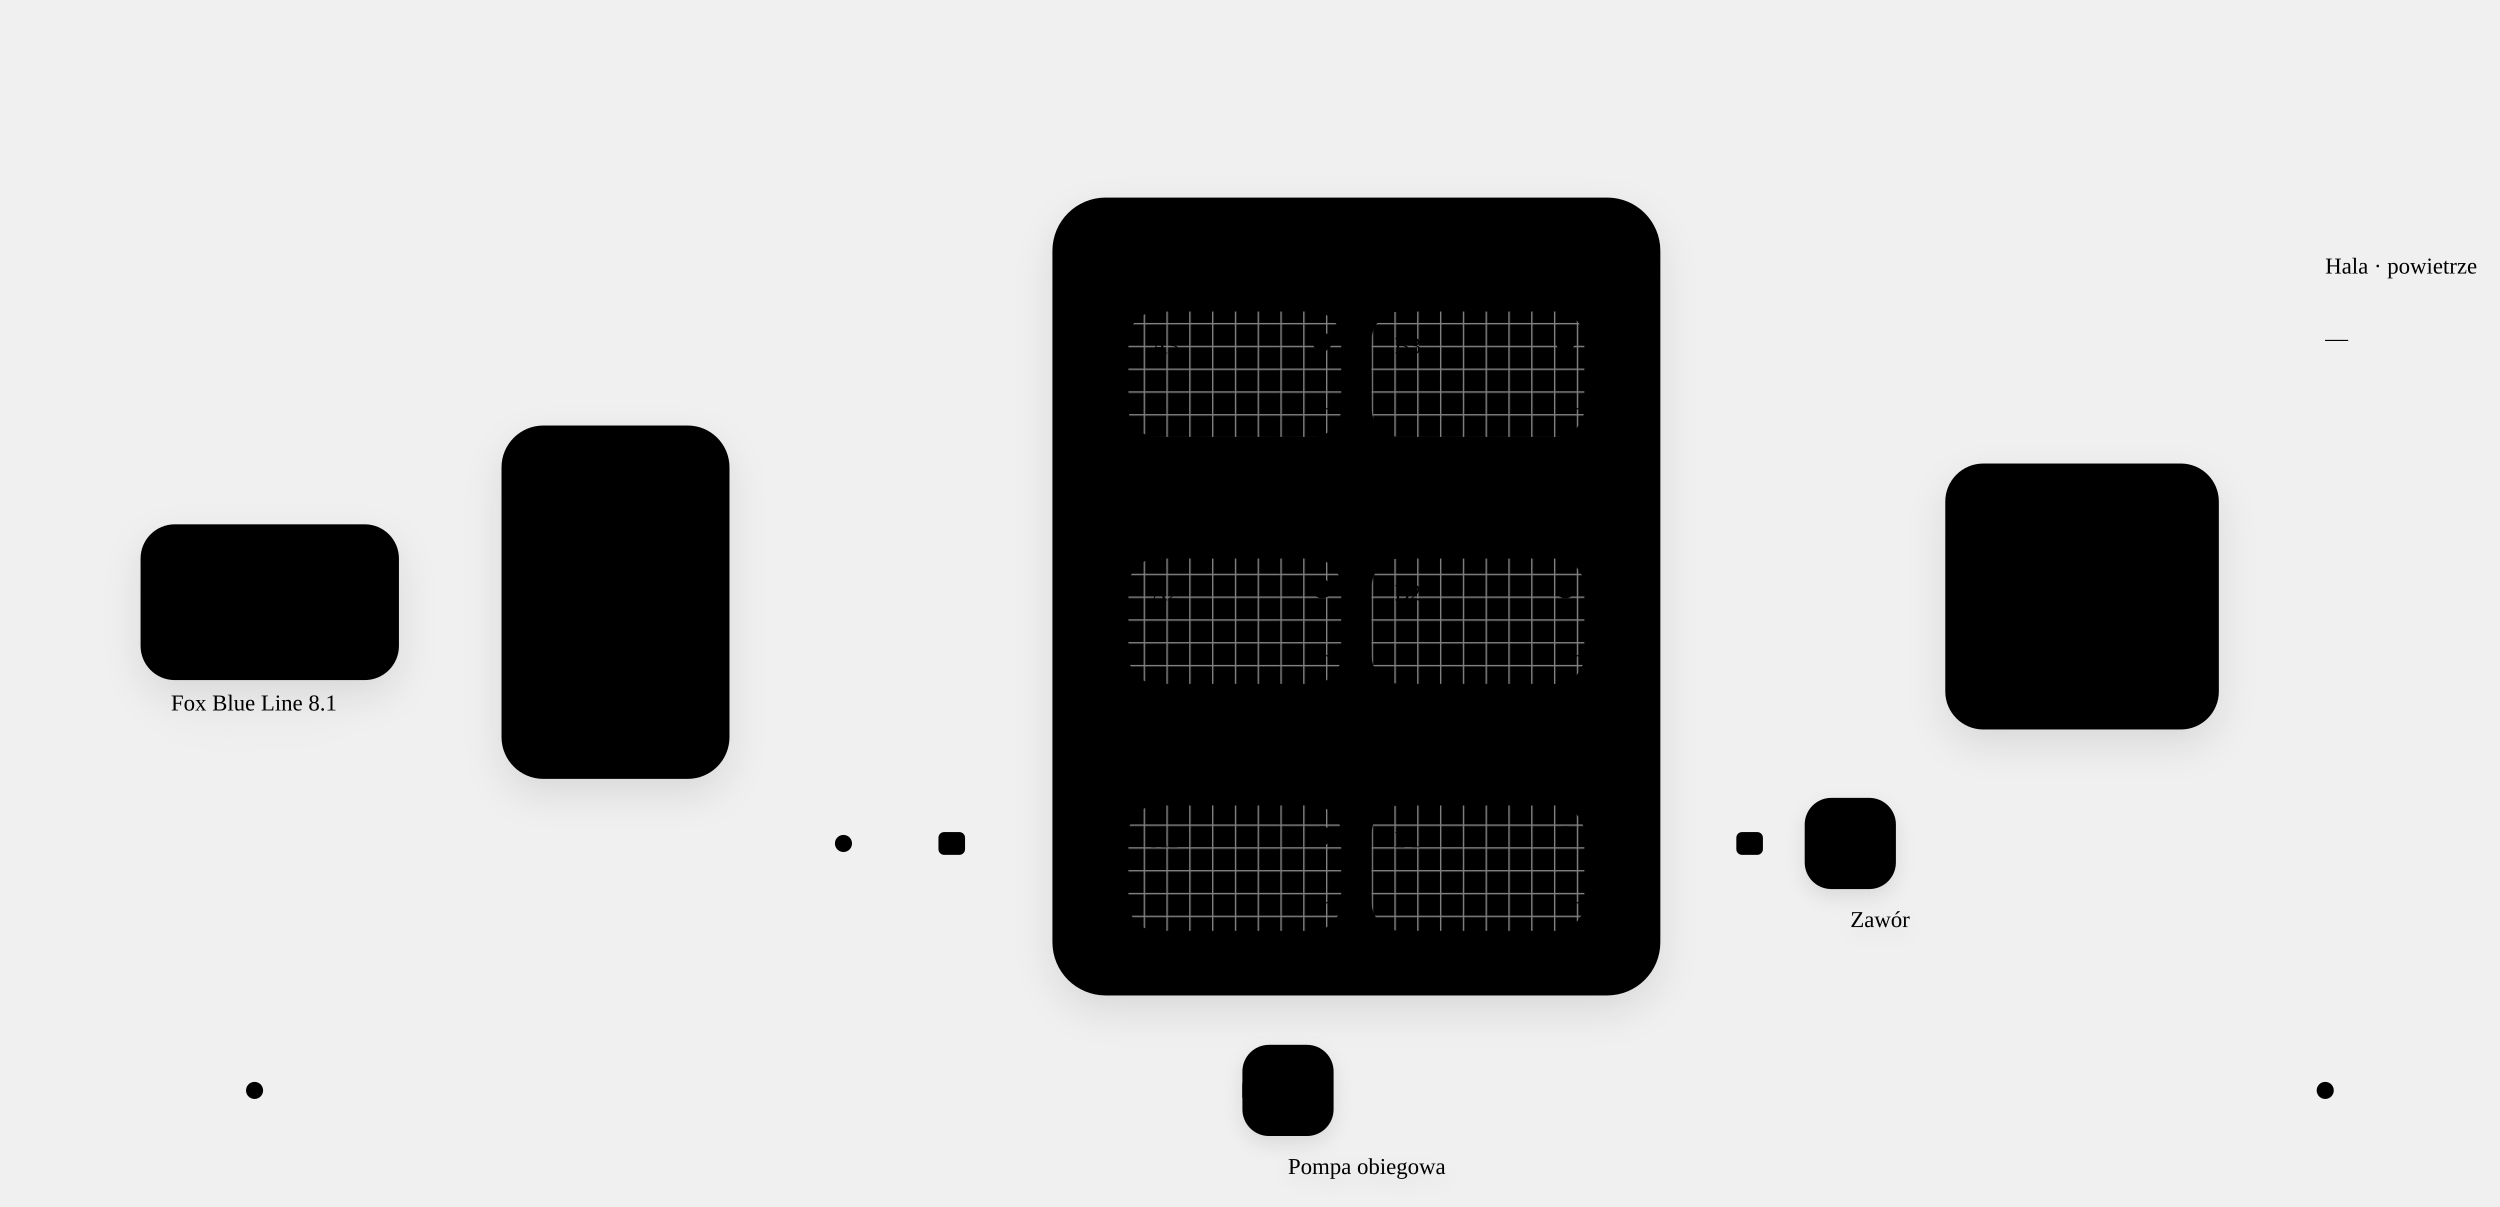
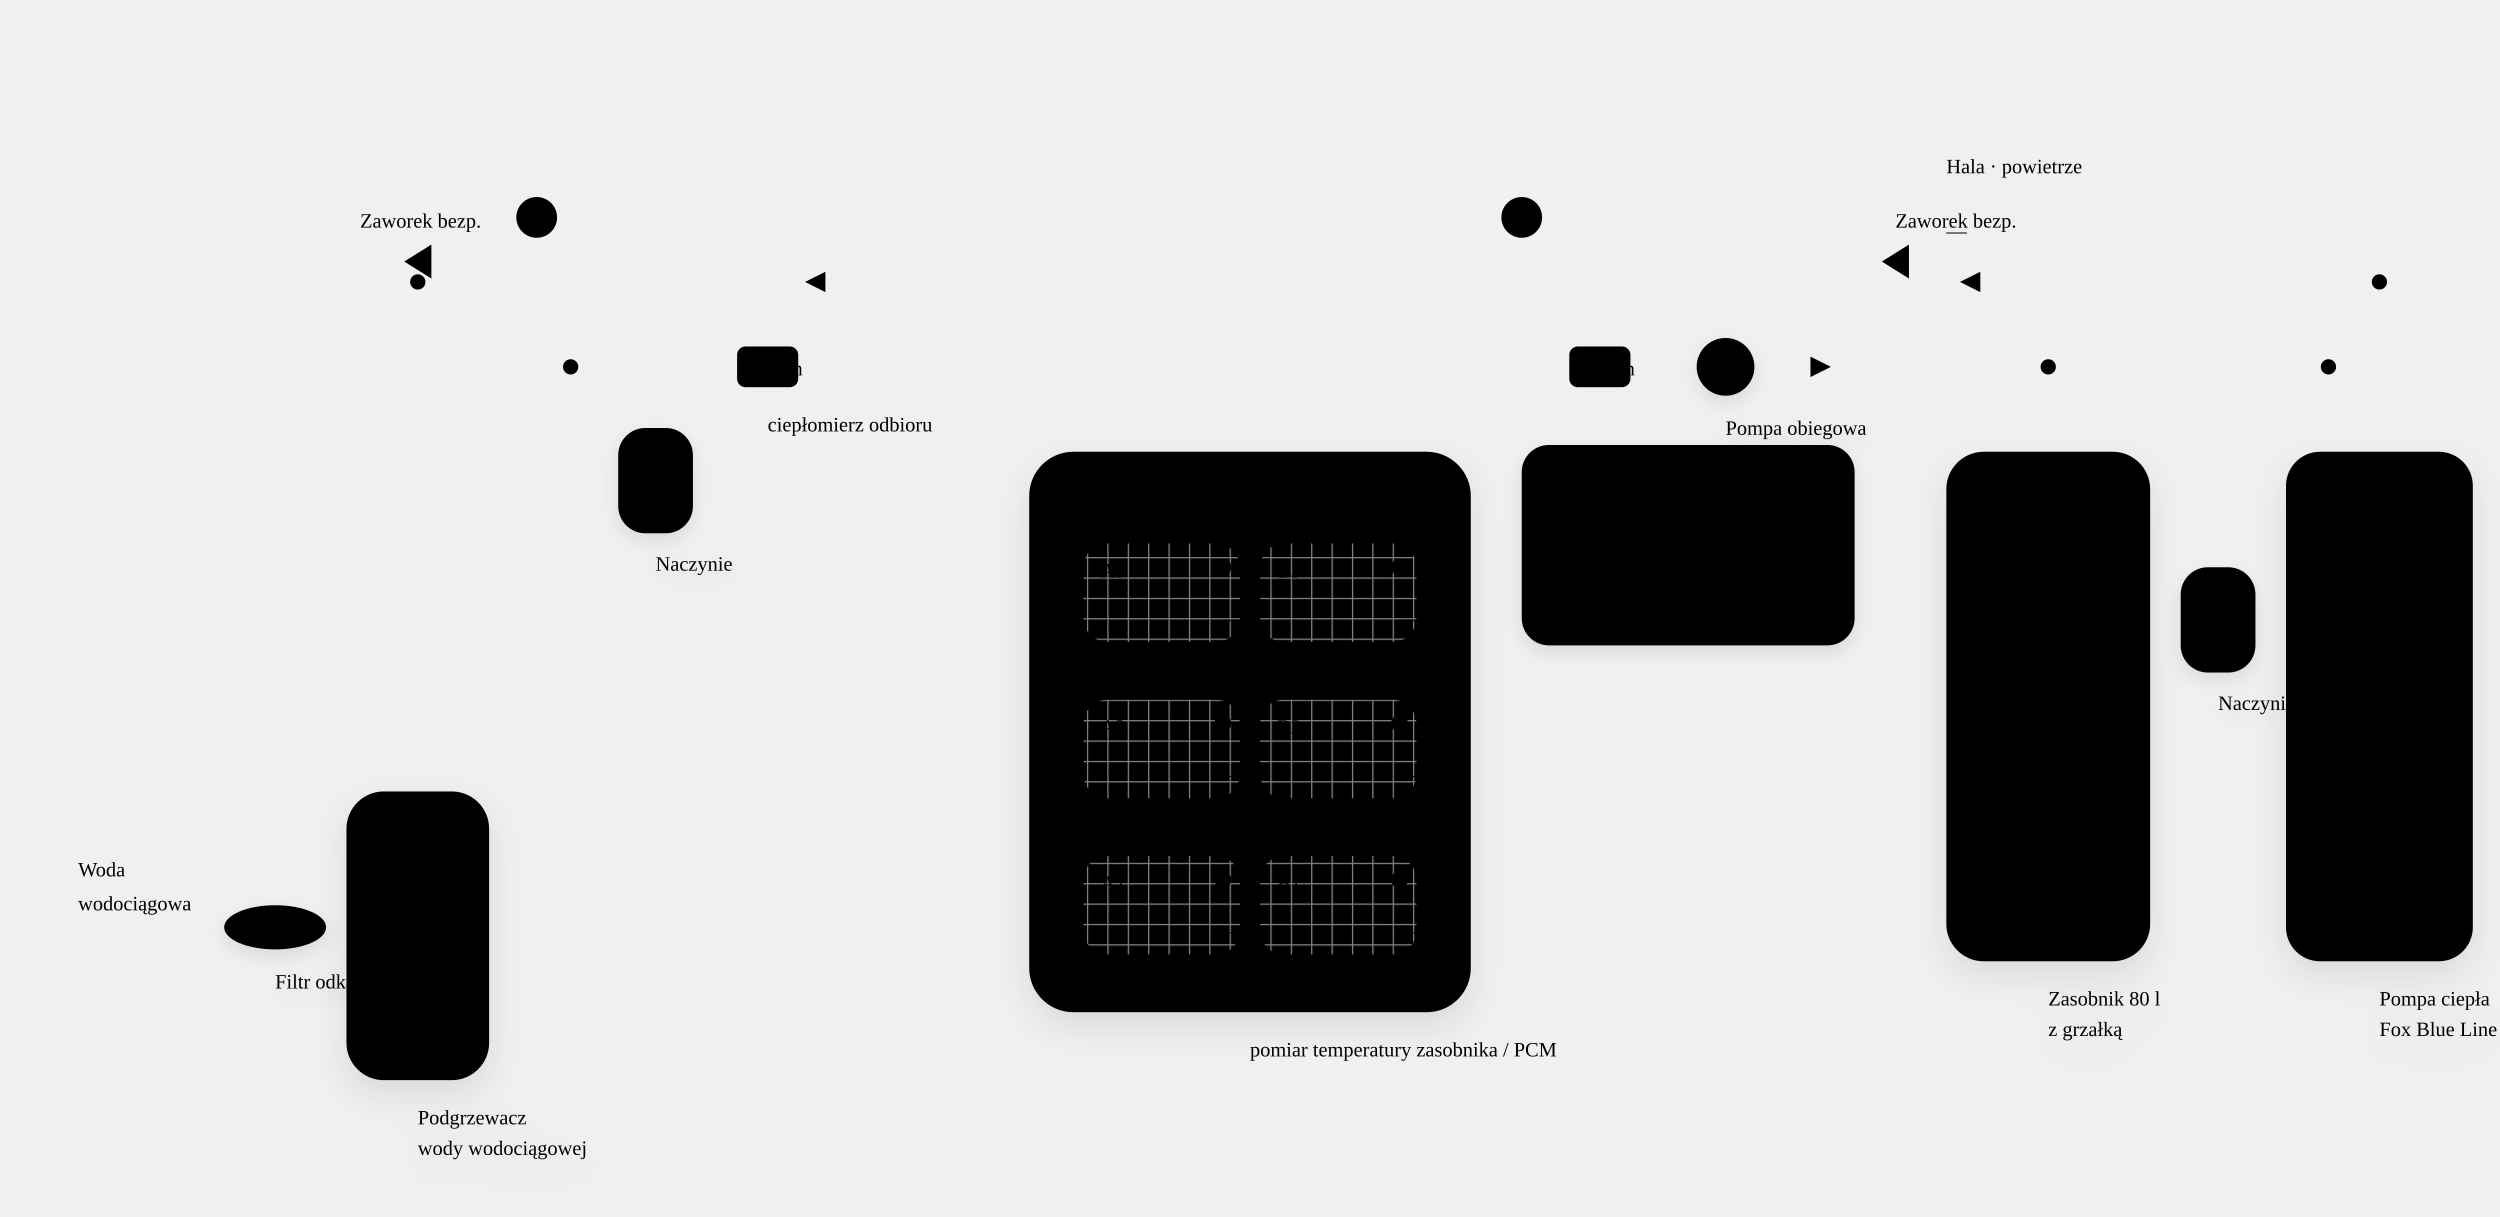
- <svg xmlns="http://www.w3.org/2000/svg" viewBox="-14 -14 1316 635" width="1316" height="635" preserveAspectRatio="xMidYMid meet" class="schema" role="img" aria-label="Schemat instalacji magazynu ciepła PCM">
+ <svg xmlns="http://www.w3.org/2000/svg" viewBox="-16 -16 1472 716" width="1472" height="716" preserveAspectRatio="xMidYMid meet" class="schema" role="img" aria-label="Schemat instalacji magazynu ciepła PCM">
  <defs>
    <filter id="soft" x="-30%" y="-30%" width="160%" height="180%">
      <feDropShadow dx="0" dy="8" stdDeviation="10" flood-color="#0f1f14" flood-opacity="0.10" />
    </filter>
    <filter id="soft-sm" x="-40%" y="-40%" width="180%" height="200%">
      <feDropShadow dx="0" dy="4" stdDeviation="5" flood-color="#0f1f14" flood-opacity="0.10" />
    </filter>
    <pattern id="grid" width="12" height="12" patternUnits="userSpaceOnUse">
      <path d="M12 0H0v12" fill="none" stroke="#ffffff" stroke-opacity="0.5" stroke-width="1.5" />
    </pattern>
  </defs>
  <g class="pipes" fill="none" stroke-linecap="round" stroke-linejoin="round">
-     <path class="pipe pipe--supply" data-flow="pcm-supply" data-flow-source="METER_FLOW" d="M196 300 H250 M370 300 H430 V430 H540" />
-     <path class="pipe pipe--return" data-flow="pcm-return" data-flow-source="METER_FLOW" d="M860 430 H960 V300 H1010 M1154 300 H1210 V560 H120 V344" />
+     <path class="pipe pipe--supply" data-flow="dhw-supply" data-flow-source="METER_FLOW" d="M590 150 H230 V450" />
+     <path class="pipe pipe--return" data-flow="dhw-return" data-flow-source="METER_FLOW" d="M272 486 H320 V200 H590" />
+     <path class="pipe pipe--supply" data-flow="pcm-supply" data-flow-source="METER_FLOW" d="M1385 250 V150 H850" />
+     <path class="pipe pipe--return" data-flow="pcm-return" data-flow-source="METER_FLOW" d="M850 200 H1420 M1190 200 V250 M1355 200 V250" />
  </g>
+   <path class="pipe pipe--water" d="M44 530 H188" fill="none" />
  <g class="nodes">
-     <circle class="node" cx="430" cy="430" r="4.5" />
-     <circle class="node" cx="960" cy="430" r="4.5" />
-     <circle class="node" cx="1210" cy="560" r="4.5" />
-     <circle class="node" cx="120" cy="560" r="4.5" />
+     <circle class="node" cx="230" cy="150" r="4.5" />
+     <circle class="node" cx="320" cy="200" r="4.5" />
+     <circle class="node" cx="1190" cy="200" r="4.5" />
+     <circle class="node" cx="1355" cy="200" r="4.5" />
+     <circle class="node" cx="1385" cy="150" r="4.5" />
  </g>
-   <g class="ticks">
-     <rect class="tick" x="300" y="294" width="14" height="12" rx="3" />
-     <rect class="tick" x="480" y="424" width="14" height="12" rx="3" />
-     <rect class="tick" x="900" y="424" width="14" height="12" rx="3" />
-     <rect class="tick" x="640" y="554" width="14" height="12" rx="3" />
+   <g class="arrows">
+     <path class="arrow" d="M470 144 l-12 6 12 6 z" />
+     <path class="arrow" d="M430 194 l12 6 -12 6 z" />
+     <path class="arrow" d="M1050 194 l12 6 -12 6 z" />
+     <path class="arrow" d="M1150 144 l-12 6 12 6 z" />
+   </g>
+   <g class="water-inlet" data-element="woda">
+     <text class="label" x="30" y="500">Woda</text>
+     <text class="label" x="30" y="520">wodociągowa</text>
+   </g>
+   <g class="device" data-element="filtr" filter="url(#soft-sm)">
+     <ellipse cx="146" cy="530" rx="30" ry="13" class="device__body" data-object="filtr" data-label="Filtr odkamieniający" data-h="0.8" />
+     <text class="label label--sm" x="146" y="566">Filtr odkamieniający</text>
+   </g>
+   <g class="device" data-element="podgrzewacz" filter="url(#soft)">
+     <rect x="188" y="450" width="84" height="170" rx="22" class="device__vessel" data-object="podgrzewacz" data-label="Podgrzewacz wody" data-h="3.4" data-vessel="true" />
+     <text class="label label--sm" x="230" y="646">Podgrzewacz</text>
+     <text class="label label--sm" x="230" y="664">wody wodociągowej</text>
+   </g>
+   <g class="valve valve--safety" data-element="zawor-bezp-lewy">
+     <path class="valve__safety-glyph" d="M222 138 l16 -10 v20 z M230 150 v-12" />
+     <text class="label label--sm" x="196" y="118">Zaworek bezp.</text>
+   </g>
+   <g class="gauge" data-element="manometr-lewy">
+     <path class="gauge__stem" d="M300 150 V124" />
+     <circle class="gauge__face" cx="300" cy="112" r="12" />
+     <text class="gauge__text" x="300" y="117">P</text>
+   </g>
+   <g class="device" data-element="naczynie-lewe" filter="url(#soft-sm)">
+     <path class="gauge__stem" d="M370 150 V236" />
+     <rect x="348" y="236" width="44" height="62" rx="16" class="device__body" data-object="naczynie-lewe" data-label="Naczynie przeponowe" data-h="1.4" />
+     <path class="vessel__band" d="M352 262 H388 M352 272 H388" />
+     <text class="label label--sm" x="370" y="320">Naczynie</text>
+   </g>
+   <g class="meter-box" data-element="cieplomierz-odbior">
+     <rect x="418" y="188" width="36" height="24" rx="5" class="meter-box__body" />
+     <text class="meter-box__text" x="436" y="205">Wm</text>
+     <text class="label label--sm" x="436" y="238">ciepłomierz odbioru</text>
+   </g>
+   <g class="storage">
+     <rect class="storage__body" x="590" y="250" width="260" height="330" rx="26" filter="url(#soft)" data-object="storage" data-label="Magazyn PCM" data-h="8" data-vessel="true" data-element="storage" />
+     <text class="label label--strong" x="610" y="284">PCM / Zasobnik 200 l</text>
+     <g class="rods">
+       <path class="rod" d="M668 302 V556" />
+       <path class="rod" d="M772 302 V556" />
+       <text class="rod__label" x="668" y="574">przekątna A</text>
+       <text class="rod__label" x="772" y="574">przekątna B</text>
+     </g>
+     <g class="levels">
+       <text class="level__label" x="604" y="338">3</text>
+       <text class="level__label" x="604" y="430">2</text>
+       <text class="level__label" x="604" y="522">1</text>
+     </g>
+     <g class="sensor" data-sensor="A3">
+       <rect class="sensor__cell" data-fill-point="A3" x="622" y="304" width="92" height="58" rx="14" />
+       <rect class="sensor__grain" x="622" y="304" width="92" height="58" rx="14" fill="url(#grid)" />
+       <text class="sensor__id" x="632" y="324">A3</text>
+       <text class="sensor__value" data-point="A3" data-unit="°C" x="704" y="352">—</text>
+       <circle class="sensor__phase" cx="704" cy="318" r="5" />
+     </g>
+     <g class="sensor" data-sensor="A2">
+       <rect class="sensor__cell" data-fill-point="A2" x="622" y="396" width="92" height="58" rx="14" />
+       <rect class="sensor__grain" x="622" y="396" width="92" height="58" rx="14" fill="url(#grid)" />
+       <text class="sensor__id" x="632" y="416">A2</text>
+       <text class="sensor__value" data-point="A2" data-unit="°C" x="704" y="444">—</text>
+       <circle class="sensor__phase" cx="704" cy="410" r="5" />
+     </g>
+     <g class="sensor" data-sensor="A1">
+       <rect class="sensor__cell" data-fill-point="A1" x="622" y="488" width="92" height="58" rx="14" />
+       <rect class="sensor__grain" x="622" y="488" width="92" height="58" rx="14" fill="url(#grid)" />
+       <text class="sensor__id" x="632" y="508">A1</text>
+       <text class="sensor__value" data-point="A1" data-unit="°C" x="704" y="536">—</text>
+       <circle class="sensor__phase" cx="704" cy="502" r="5" />
+     </g>
+     <g class="sensor" data-sensor="B3">
+       <rect class="sensor__cell" data-fill-point="B3" x="726" y="304" width="92" height="58" rx="14" />
+       <rect class="sensor__grain" x="726" y="304" width="92" height="58" rx="14" fill="url(#grid)" />
+       <text class="sensor__id" x="736" y="324">B3</text>
+       <text class="sensor__value" data-point="B3" data-unit="°C" x="808" y="352">—</text>
+       <circle class="sensor__phase" cx="808" cy="318" r="5" />
+     </g>
+     <g class="sensor" data-sensor="B2">
+       <rect class="sensor__cell" data-fill-point="B2" x="726" y="396" width="92" height="58" rx="14" />
+       <rect class="sensor__grain" x="726" y="396" width="92" height="58" rx="14" fill="url(#grid)" />
+       <text class="sensor__id" x="736" y="416">B2</text>
+       <text class="sensor__value" data-point="B2" data-unit="°C" x="808" y="444">—</text>
+       <circle class="sensor__phase" cx="808" cy="410" r="5" />
+     </g>
+     <g class="sensor" data-sensor="B1">
+       <rect class="sensor__cell" data-fill-point="B1" x="726" y="488" width="92" height="58" rx="14" />
+       <rect class="sensor__grain" x="726" y="488" width="92" height="58" rx="14" fill="url(#grid)" />
+       <text class="sensor__id" x="736" y="508">B1</text>
+       <text class="sensor__value" data-point="B1" data-unit="°C" x="808" y="536">—</text>
+       <circle class="sensor__phase" cx="808" cy="502" r="5" />
+     </g>
+     <text class="label label--sm storage__note" x="720" y="606">
+       pomiar temperatury zasobnika / PCM
+     </text>
+   </g>
+   <g class="gauge" data-element="manometr-prawy">
+     <path class="gauge__stem" d="M880 150 V124" />
+     <circle class="gauge__face" cx="880" cy="112" r="12" />
+     <text class="gauge__text" x="880" y="117">P</text>
+   </g>
+   <g class="meter-box" data-element="meter">
+     <rect x="908" y="188" width="36" height="24" rx="5" class="meter-box__body" data-object="meter" data-label="Ciepłomierz" data-h="1.2" />
+     <text class="meter-box__text" x="926" y="205">Wm</text>
+     <g class="meter-card" filter="url(#soft-sm)">
+       <rect class="meter-card__body" x="880" y="246" width="196" height="118" rx="16" />
+       <text class="label label--sm meter-card__title" x="894" y="268">Ciepłomierz</text>
+       <text class="meta" x="894" y="292">zasilanie</text>
+       <text class="sensor__value sensor__value--sm" data-point="METER_T1" data-unit="°C" x="1062" y="292">—</text>
+       <text class="meta" x="894" y="312">powrót</text>
+       <text class="sensor__value sensor__value--sm" data-point="METER_T2" data-unit="°C" x="1062" y="312">—</text>
+       <text class="meta" x="894" y="332">przepływ</text>
+       <text class="sensor__value sensor__value--sm" data-point="METER_FLOW" data-unit="m³/h" x="1062" y="332">—</text>
+       <text class="meta" x="894" y="352">moc</text>
+       <text class="sensor__value sensor__value--sm" data-point="METER_POWER" data-unit="kW" x="1062" y="352">—</text>
+     </g>
+   </g>
+   <g class="valve" data-state="PUMP_STATE" data-element="pump" filter="url(#soft-sm)">
+     <circle cx="1000" cy="200" r="17" class="device__body" data-object="pump" data-label="Pompa obiegowa" data-h="1.3" />
+     <path class="valve__pump-glyph" d="M993 191 l14 9 -14 9 z" />
+     <text class="label label--sm" x="1000" y="240">Pompa obiegowa</text>
+   </g>
+   <g class="valve valve--safety" data-element="zawor-bezp-prawy">
+     <path class="valve__safety-glyph" d="M1092 138 l16 -10 v20 z M1100 150 v-12" />
+     <text class="label label--sm" x="1100" y="118">Zaworek bezp.</text>
+   </g>
+   <g class="device" data-element="buffer" filter="url(#soft)">
+     <rect x="1130" y="250" width="120" height="300" rx="22" class="device__vessel" data-object="buffer" data-label="Zasobnik 80 l" data-h="4.4" data-vessel="true" />
+     <text class="label label--sm" x="1190" y="576">Zasobnik 80 l</text>
+     <text class="label label--sm" x="1190" y="594">z grzałką</text>
+     <g class="sensor sensor--sm" data-sensor="BUFFER_TOP">
+       <rect class="sensor__cell" data-fill-point="BUFFER_TOP" x="1146" y="286" width="88" height="52" rx="12" data-h="1.1" />
+       <text class="sensor__id" x="1156" y="304">góra</text>
+       <text class="sensor__value" data-point="BUFFER_TOP" data-unit="°C" x="1224" y="324">—</text>
+     </g>
+     <g class="sensor sensor--sm" data-sensor="BUFFER_BOTTOM">
+       <rect class="sensor__cell" data-fill-point="BUFFER_BOTTOM" x="1146" y="452" width="88" height="52" rx="12" data-h="1.1" />
+       <text class="sensor__id" x="1156" y="470">dół</text>
+       <text class="sensor__value" data-point="BUFFER_BOTTOM" data-unit="°C" x="1224" y="490">—</text>
+     </g>
+   </g>
+   <g class="device" data-element="naczynie-prawe" filter="url(#soft-sm)">
+     <path class="gauge__stem" d="M1290 200 V318" />
+     <rect x="1268" y="318" width="44" height="62" rx="16" class="device__body" data-object="naczynie-prawe" data-label="Naczynie przeponowe" data-h="1.4" />
+     <path class="vessel__band" d="M1272 344 H1308 M1272 354 H1308" />
+     <text class="label label--sm" x="1290" y="402">Naczynie</text>
  </g>
  <g class="device" data-state="HP_STATE" data-element="heatpump" filter="url(#soft)">
-     <rect x="60" y="262" width="136" height="82" rx="18" class="device__body" data-object="heatpump" data-label="Pompa ciepła" data-h="2.4" />
-     <rect class="device__bar" x="76" y="282" width="104" height="10" rx="5" />
-     <circle class="device__led" cx="176" cy="326" r="6" />
-     <text class="label" x="76" y="322">Pompa ciepła</text>
-     <text class="meta" x="76" y="360">Fox Blue Line 8.1</text>
-   </g>
-   <g class="device" data-element="buffer" filter="url(#soft)">
-     <rect x="250" y="210" width="120" height="186" rx="22" class="device__vessel" data-object="buffer" data-label="Bufor" data-h="4.4" data-vessel="true" />
-     <text class="label" x="264" y="236">Bufor</text>
-     <g class="sensor sensor--sm" data-sensor="BUFFER_TOP">
-       <rect class="sensor__cell" data-fill-point="BUFFER_TOP" x="266" y="248" width="88" height="52" rx="12" data-h="1.1" />
-       <text class="sensor__id" x="276" y="266">góra</text>
-       <text class="sensor__value" data-point="BUFFER_TOP" data-unit="°C" x="344" y="286">—</text>
-     </g>
-     <g class="sensor sensor--sm" data-sensor="BUFFER_BOTTOM">
-       <rect class="sensor__cell" data-fill-point="BUFFER_BOTTOM" x="266" y="312" width="88" height="52" rx="12" data-h="1.1" />
-       <text class="sensor__id" x="276" y="330">dół</text>
-       <text class="sensor__value" data-point="BUFFER_BOTTOM" data-unit="°C" x="344" y="350">—</text>
-     </g>
-   </g>
-   <g class="storage">
-     <rect class="storage__body" x="540" y="90" width="320" height="420" rx="28" filter="url(#soft)" data-object="storage" data-label="Magazyn PCM" data-h="8" data-vessel="true" data-element="storage" />
-     <text class="label label--strong" x="562" y="124">Magazyn PCM</text>
-     <g class="rods">
-       <path class="rod" d="M636 148 V478" />
-       <path class="rod" d="M764 148 V478" />
-       <text class="rod__label" x="636" y="500">przekątna A</text>
-       <text class="rod__label" x="764" y="500">przekątna B</text>
-     </g>
-     <g class="levels">
-       <text class="level__label" x="556" y="186">3</text>
-       <text class="level__label" x="556" y="316">2</text>
-       <text class="level__label" x="556" y="446">1</text>
-     </g>
-     <g class="sensor" data-sensor="A3">
-       <rect class="sensor__cell" data-fill-point="A3" x="580" y="150" width="112" height="66" rx="15" />
-       <rect class="sensor__grain" x="580" y="150" width="112" height="66" rx="15" fill="url(#grid)" />
-       <text class="sensor__id" x="592" y="172">A3</text>
-       <text class="sensor__value" data-point="A3" data-unit="°C" x="680" y="204">—</text>
-       <circle class="sensor__phase" cx="682" cy="166" r="5" />
-     </g>
-     <g class="sensor" data-sensor="A2">
-       <rect class="sensor__cell" data-fill-point="A2" x="580" y="280" width="112" height="66" rx="15" />
-       <rect class="sensor__grain" x="580" y="280" width="112" height="66" rx="15" fill="url(#grid)" />
-       <text class="sensor__id" x="592" y="302">A2</text>
-       <text class="sensor__value" data-point="A2" data-unit="°C" x="680" y="334">—</text>
-       <circle class="sensor__phase" cx="682" cy="296" r="5" />
-     </g>
-     <g class="sensor" data-sensor="A1">
-       <rect class="sensor__cell" data-fill-point="A1" x="580" y="410" width="112" height="66" rx="15" />
-       <rect class="sensor__grain" x="580" y="410" width="112" height="66" rx="15" fill="url(#grid)" />
-       <text class="sensor__id" x="592" y="432">A1</text>
-       <text class="sensor__value" data-point="A1" data-unit="°C" x="680" y="464">—</text>
-       <circle class="sensor__phase" cx="682" cy="426" r="5" />
-     </g>
-     <g class="sensor" data-sensor="B3">
-       <rect class="sensor__cell" data-fill-point="B3" x="708" y="150" width="112" height="66" rx="15" />
-       <rect class="sensor__grain" x="708" y="150" width="112" height="66" rx="15" fill="url(#grid)" />
-       <text class="sensor__id" x="720" y="172">B3</text>
-       <text class="sensor__value" data-point="B3" data-unit="°C" x="808" y="204">—</text>
-       <circle class="sensor__phase" cx="810" cy="166" r="5" />
-     </g>
-     <g class="sensor" data-sensor="B2">
-       <rect class="sensor__cell" data-fill-point="B2" x="708" y="280" width="112" height="66" rx="15" />
-       <rect class="sensor__grain" x="708" y="280" width="112" height="66" rx="15" fill="url(#grid)" />
-       <text class="sensor__id" x="720" y="302">B2</text>
-       <text class="sensor__value" data-point="B2" data-unit="°C" x="808" y="334">—</text>
-       <circle class="sensor__phase" cx="810" cy="296" r="5" />
-     </g>
-     <g class="sensor" data-sensor="B1">
-       <rect class="sensor__cell" data-fill-point="B1" x="708" y="410" width="112" height="66" rx="15" />
-       <rect class="sensor__grain" x="708" y="410" width="112" height="66" rx="15" fill="url(#grid)" />
-       <text class="sensor__id" x="720" y="432">B1</text>
-       <text class="sensor__value" data-point="B1" data-unit="°C" x="808" y="464">—</text>
-       <circle class="sensor__phase" cx="810" cy="426" r="5" />
-     </g>
-   </g>
-   <g class="device" data-element="meter" filter="url(#soft)">
-     <rect x="1010" y="230" width="144" height="140" rx="20" class="device__body" data-object="meter" data-label="Ciepłomierz" data-h="2.6" />
-     <text class="label" x="1024" y="254">Ciepłomierz</text>
-     <text class="meta" x="1024" y="280">zasilanie</text>
-     <text class="sensor__value sensor__value--sm" data-point="METER_T1" data-unit="°C" x="1140" y="280">—</text>
-     <text class="meta" x="1024" y="304">powrót</text>
-     <text class="sensor__value sensor__value--sm" data-point="METER_T2" data-unit="°C" x="1140" y="304">—</text>
-     <text class="meta" x="1024" y="328">przepływ</text>
-     <text class="sensor__value sensor__value--sm" data-point="METER_FLOW" data-unit="m³/h" x="1140" y="328">—</text>
-     <text class="meta" x="1024" y="352">moc</text>
-     <text class="sensor__value sensor__value--sm" data-point="METER_POWER" data-unit="kW" x="1140" y="352">—</text>
-   </g>
-   <g class="valve" data-state="VALVE_STATE" data-element="valve" filter="url(#soft-sm)">
-     <rect x="936" y="406" width="48" height="48" rx="14" class="device__body" data-object="valve" data-label="Zawór" data-h="1.3" />
-     <path class="valve__glyph" d="M952 430 h16 M960 422 v16" />
-     <text class="label label--sm" x="960" y="474">Zawór</text>
-   </g>
-   <g class="valve" data-state="PUMP_STATE" data-element="pump" filter="url(#soft-sm)">
-     <rect x="640" y="536" width="48" height="48" rx="14" class="device__body" data-object="pump" data-label="Pompa obiegowa" data-h="1.3" />
-     <circle class="valve__glyph-dot" cx="664" cy="560" r="8" />
-     <text class="label label--sm" x="664" y="604">Pompa obiegowa</text>
+     <rect x="1330" y="250" width="110" height="300" rx="20" class="device__body" data-object="heatpump" data-label="Pompa ciepła" data-h="3" />
+     <rect class="device__bar" x="1346" y="276" width="78" height="10" rx="5" />
+     <circle class="device__led" cx="1424" cy="534" r="6" />
+     <text class="label label--sm" x="1385" y="576">Pompa ciepła</text>
+     <text class="meta meta--center" x="1385" y="594">Fox Blue Line 8.1</text>
  </g>
  <g class="ambient" data-element="ambient">
-     <text class="meta" x="1210" y="130">Hala · powietrze</text>
-     <text class="ambient__value" data-point="AMBIENT_HALL" data-unit="°C" x="1210" y="168">—</text>
+     <text class="meta" x="1130" y="86">Hala · powietrze</text>
+     <text class="ambient__value" data-point="AMBIENT_HALL" data-unit="°C" x="1130" y="124">—</text>
  </g>
</svg>
